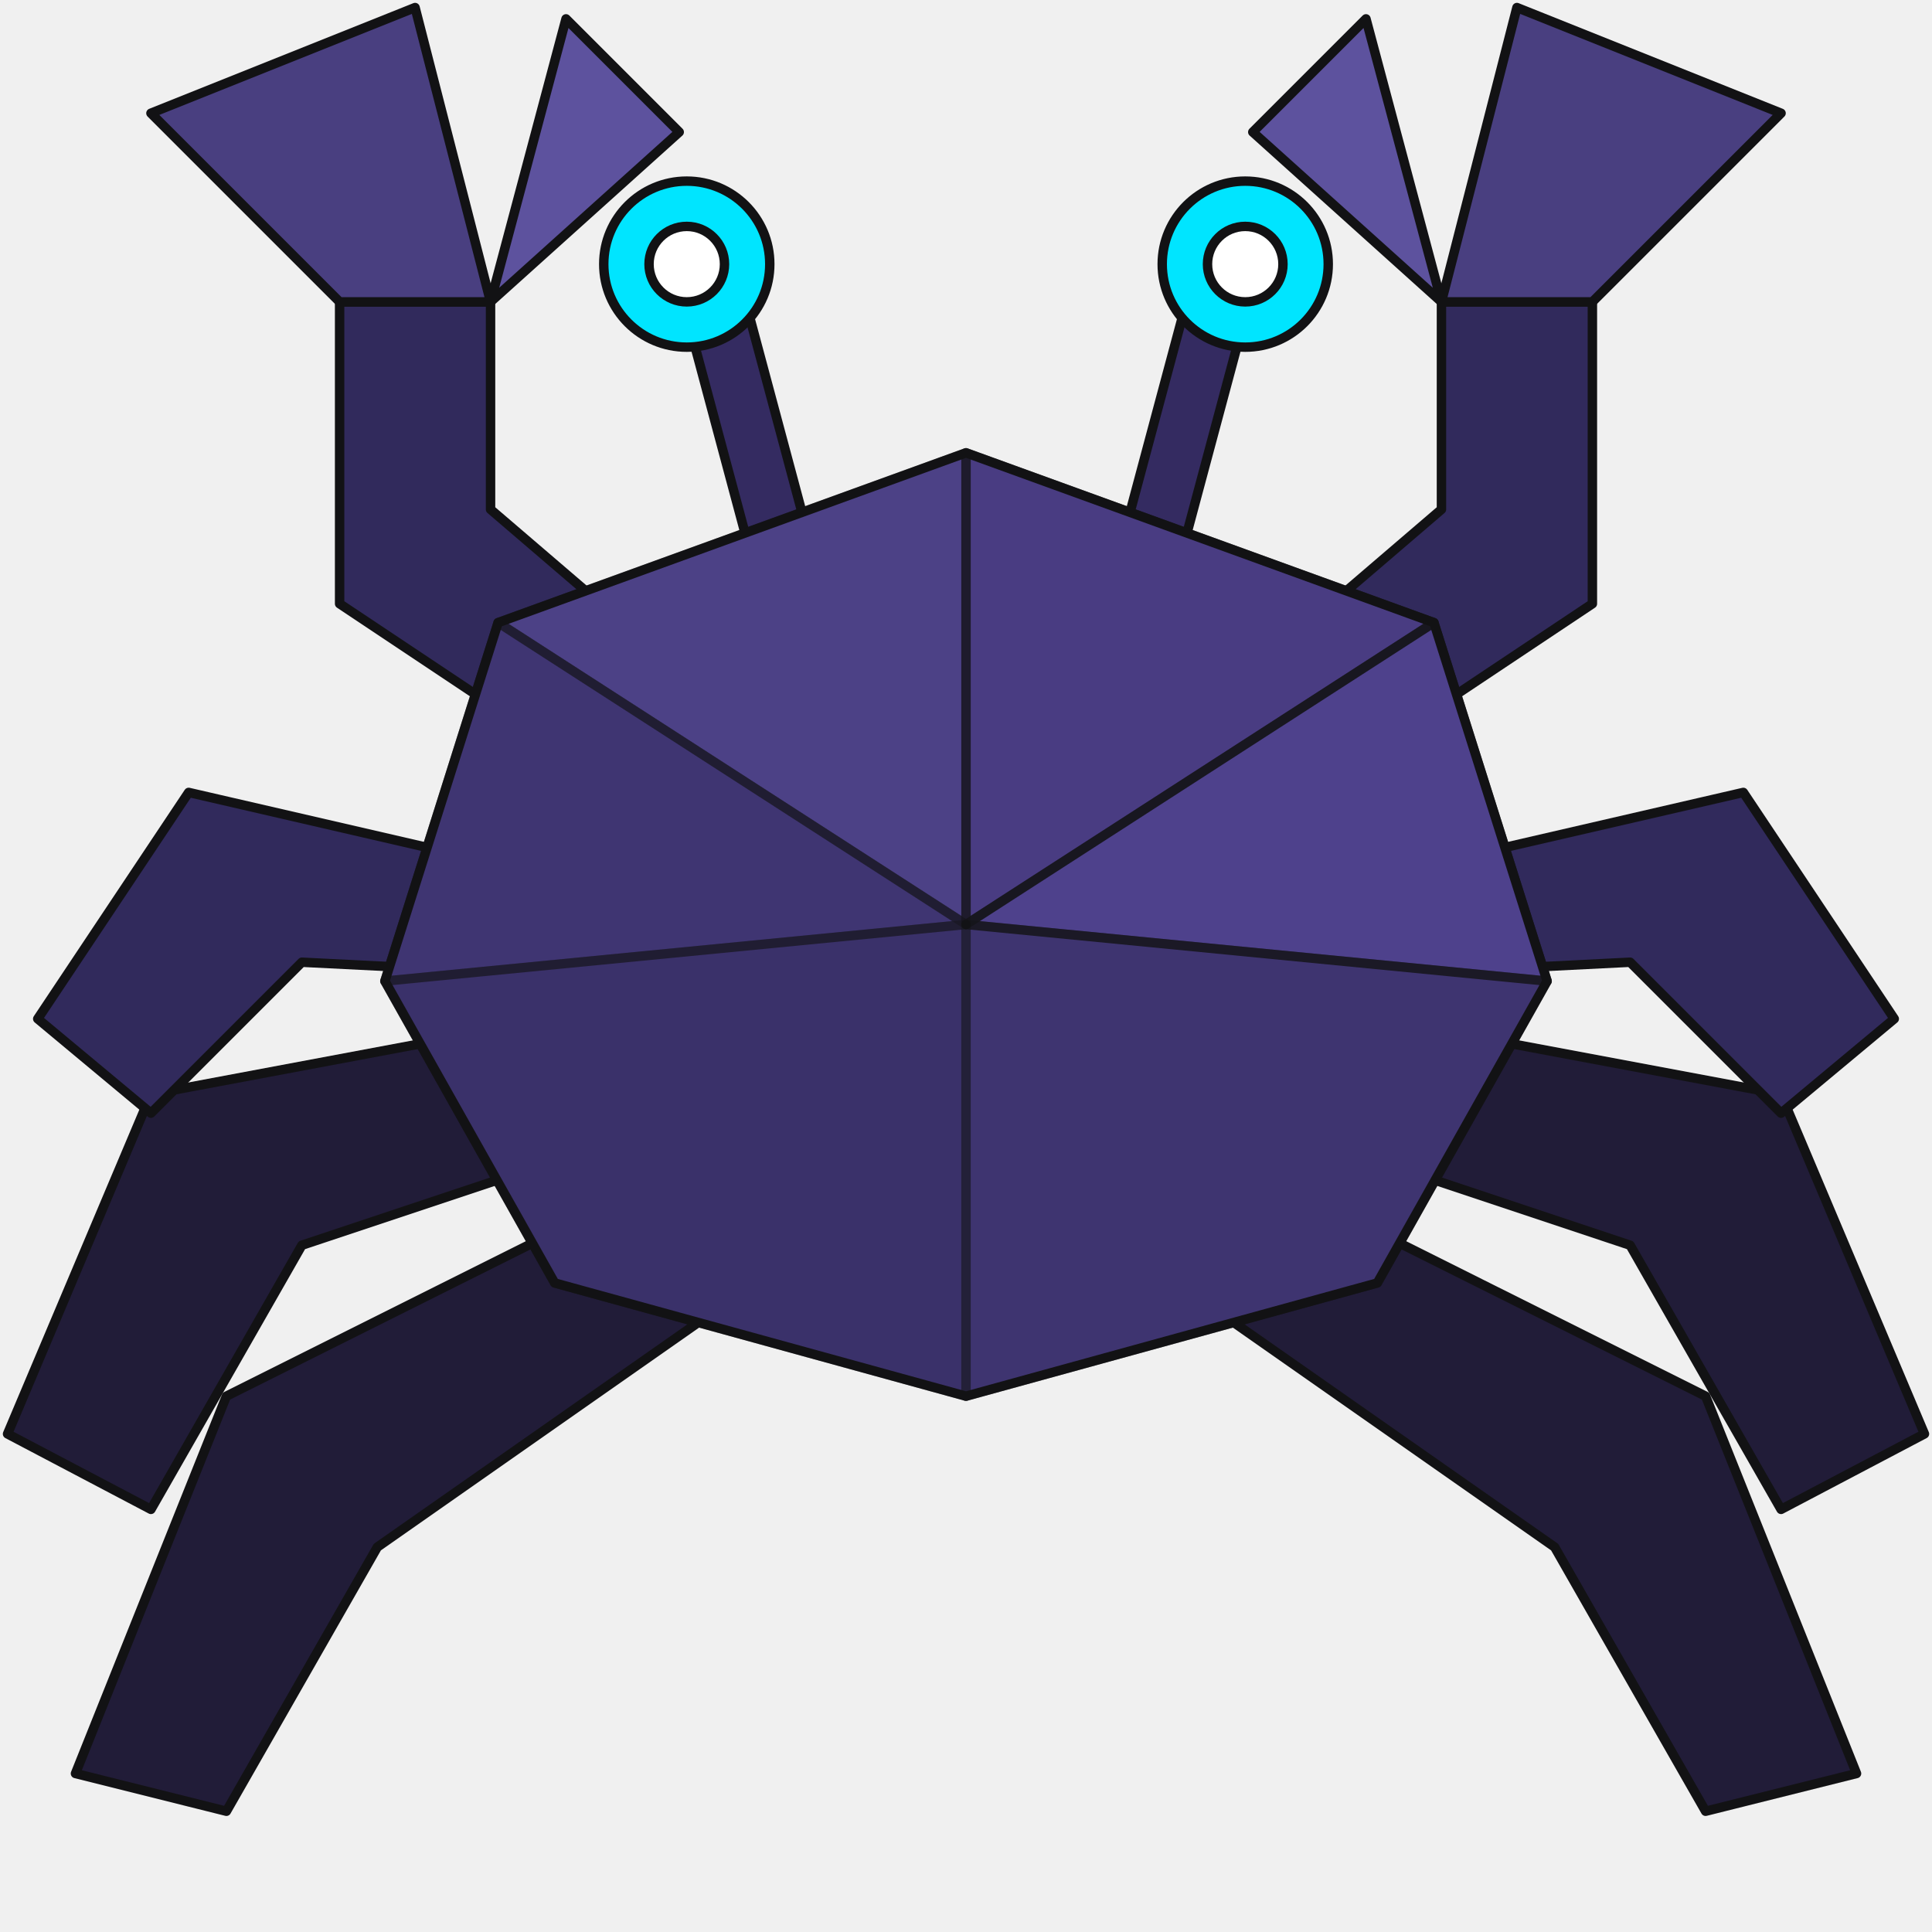
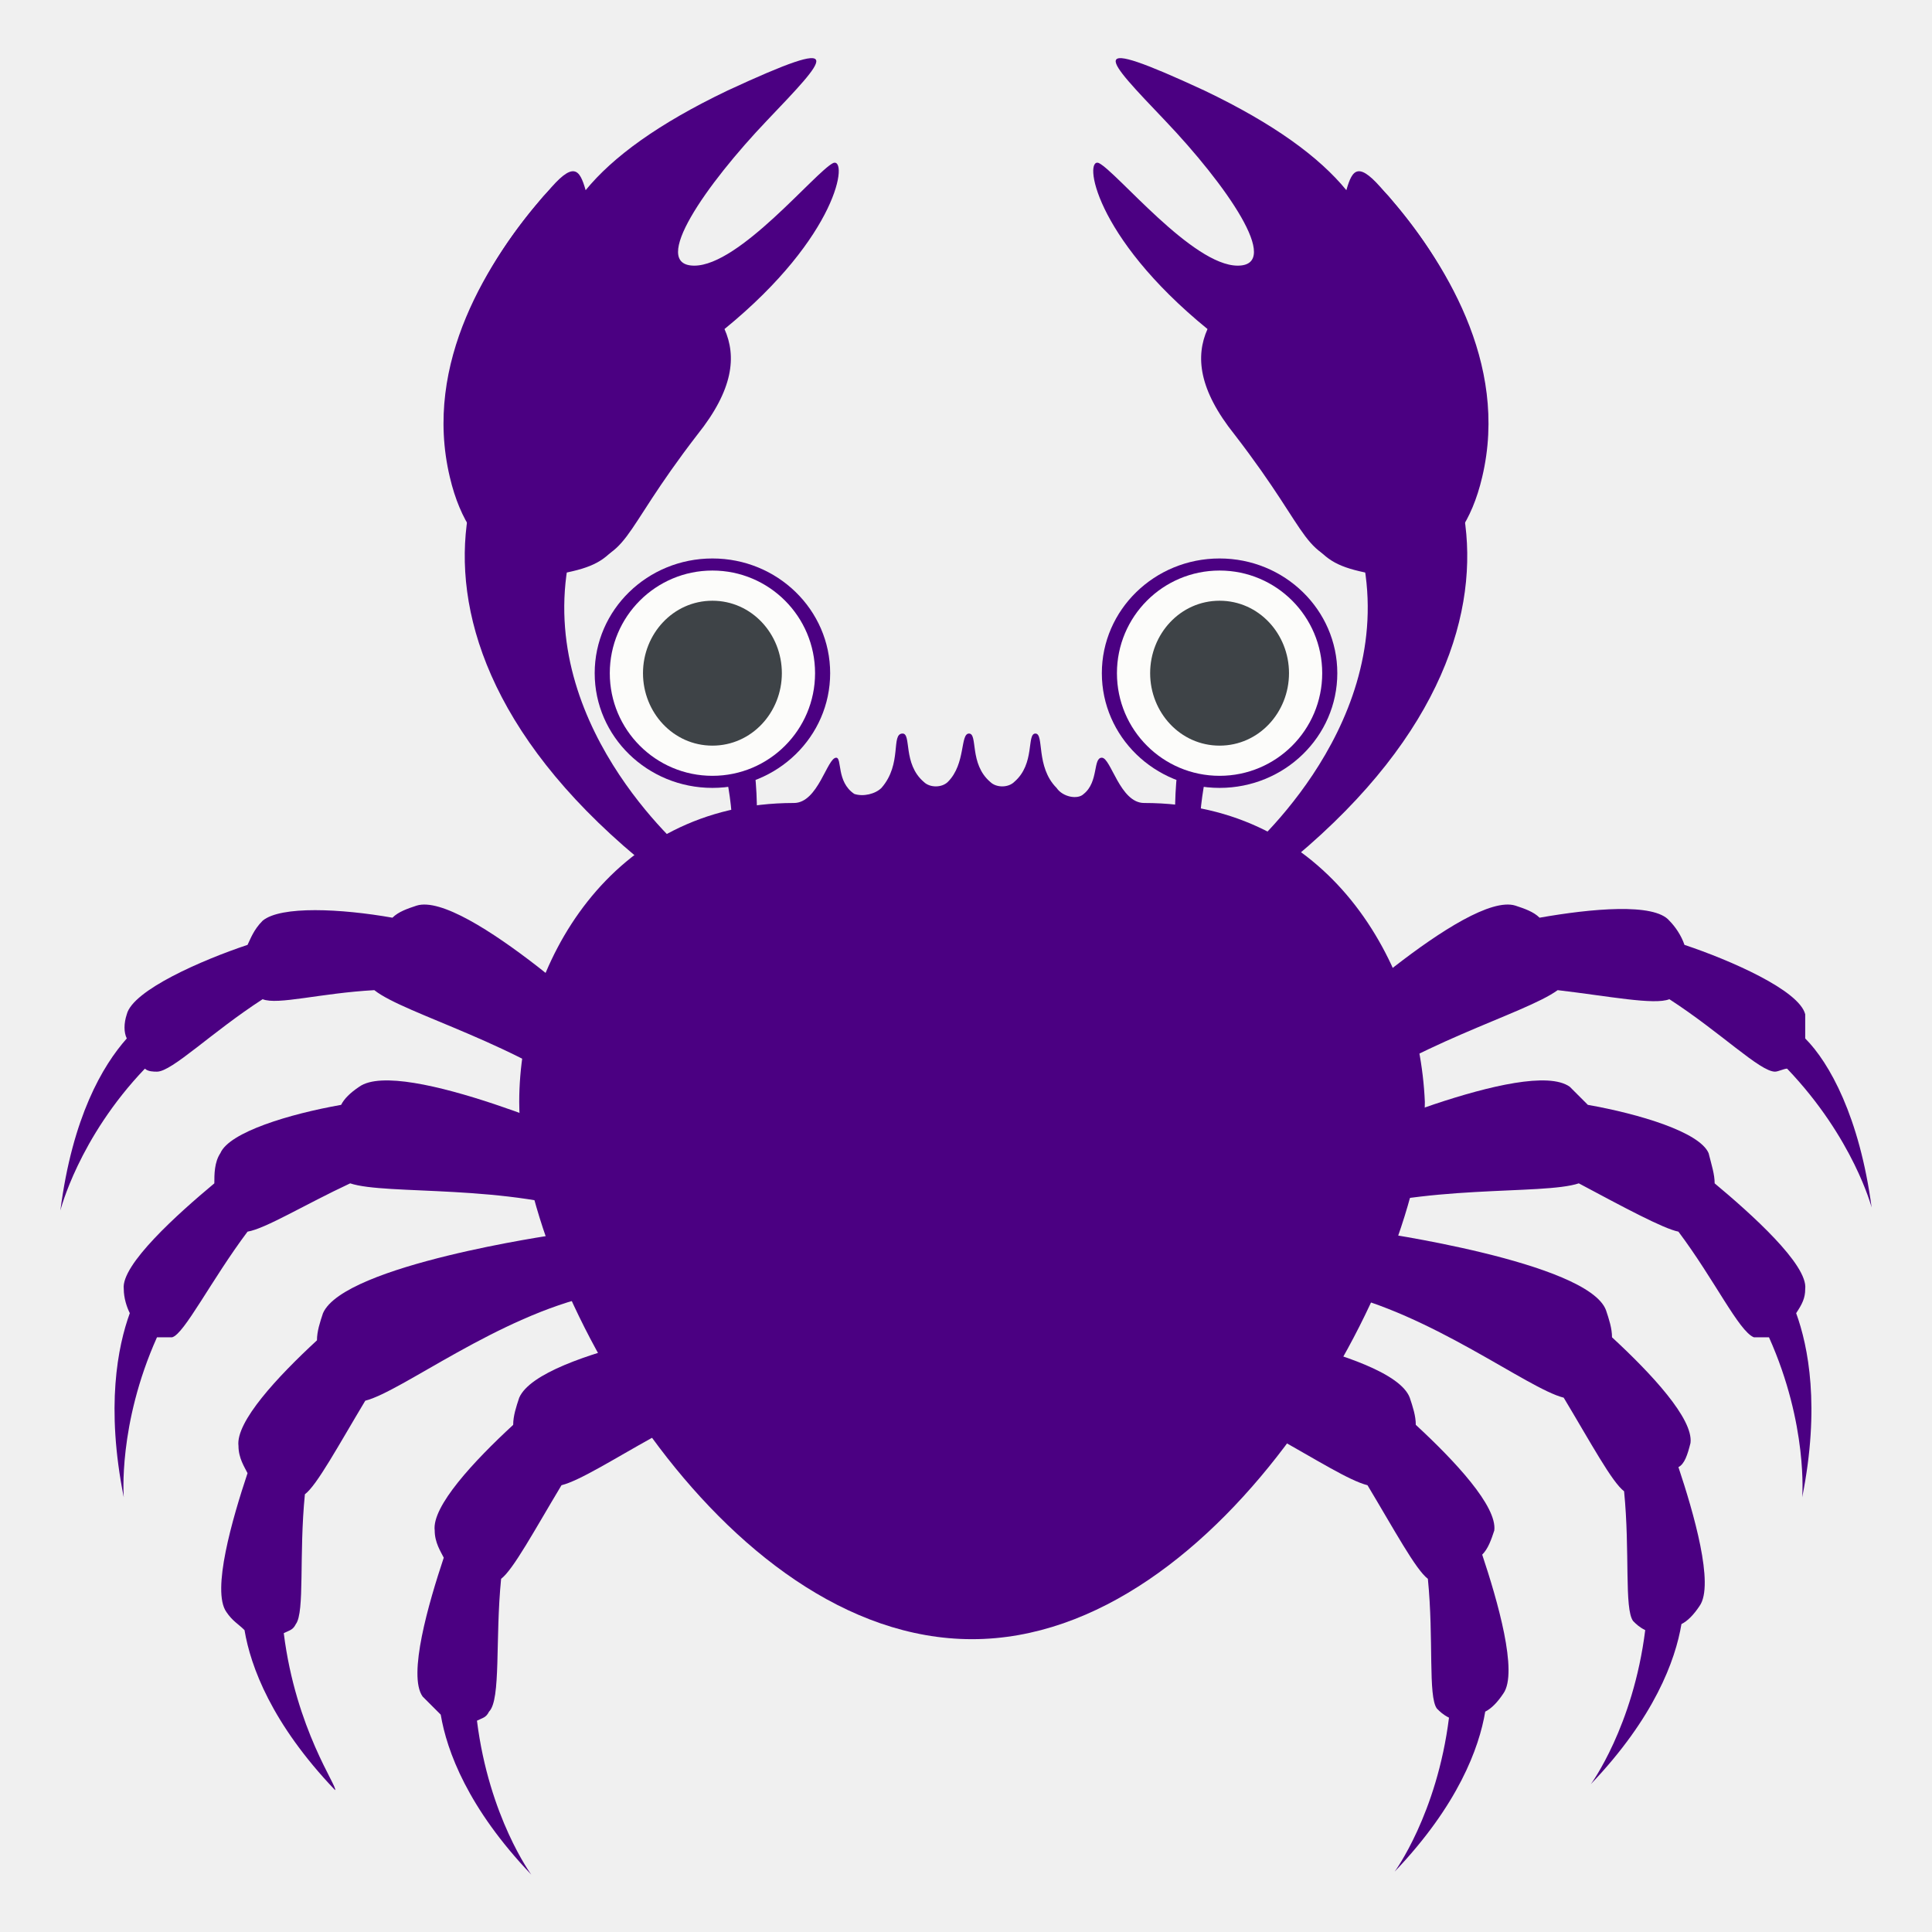
- <svg xmlns="http://www.w3.org/2000/svg" viewBox="0 0 512 512" width="100%" height="100%">
-   <g id="crab-body" stroke="#121214" stroke-width="2.5" stroke-linejoin="round" stroke-linecap="round">
-     <g fill="#211c38">
-       <polygon points="200,300 60,370 20,470 60,480 100,410 200,340" />
-       <polygon points="312,300 452,370 492,470 452,480 412,410 312,340" />
-       <polygon points="200,260 40,290 2,380 40,400 80,330 200,290" />
-       <polygon points="312,260 472,290 510,380 472,400 432,330 312,290" />
-     </g>
-     <g fill="#312a5c">
-       <polygon points="180,240 50,210 10,270 40,295 80,255 180,260" />
-       <polygon points="332,240 462,210 502,270 472,295 432,255 332,260" />
-       <polygon points="180,220 90,160 90,80 130,80 130,135 200,195" />
-       <polygon points="332,220 422,160 422,80 382,80 382,135 312,195" />
-     </g>
-     <g fill="#493f80">
-       <polygon points="90,80 40,30 110,2 130,80" />
-       <polygon points="130,80 180,35 150,5" fill="#5d529e" />
-     </g>
-     <g fill="#493f80">
-       <polygon points="422,80 472,30 402,2 382,80" />
-       <polygon points="382,80 332,35 362,5" fill="#5d529e" />
-     </g>
-     <g fill="#342b61">
-       <rect x="188" y="70" width="16" height="75" transform="rotate(-15 196 105)" />
-       <rect x="308" y="70" width="16" height="75" transform="rotate(15 316 105)" />
-     </g>
-     <circle cx="182" cy="70" r="22" fill="#00e5ff" />
-     <circle cx="330" cy="70" r="22" fill="#00e5ff" />
-     <circle cx="182" cy="70" r="10" fill="#ffffff" />
-     <circle cx="330" cy="70" r="10" fill="#ffffff" />
-     <polygon points="256,120 380,165 410,260 365,340 256,370 147,340 102,260 132,165" fill="#433878" />
-     <polygon points="256,120 380,165 256,245" fill="#4c3f88" opacity="0.6" />
-     <polygon points="256,120 132,165 256,245" fill="#5a4d9c" opacity="0.4" />
-     <polygon points="132,165 102,260 256,245" fill="#3b316b" opacity="0.5" />
-     <polygon points="380,165 410,260 256,245" fill="#524494" opacity="0.7" />
-     <polygon points="102,260 147,340 256,370 256,245" fill="#2d2554" opacity="0.4" />
-     <polygon points="410,260 365,340 256,370 256,245" fill="#372e63" opacity="0.4" />
+ <svg xmlns="http://www.w3.org/2000/svg" width="800px" height="800px" viewBox="0 0 64 64" aria-hidden="true" role="img" class="iconify iconify--emojione" preserveAspectRatio="xMidYMid meet">
+   <path d="M27.6 5.4c-.6.3-3.1 3.4-4.6 3.4s.4-2.7 2.4-4.8c2-2.1 2.8-2.9-1.3-1c-2.3 1.1-3.8 2.2-4.7 3.3c-.2-.7-.4-1-1.3.1c-1.9 2.1-4 5.6-3.1 9.4c.1.5.3 1 .5 1.3c-.5 3.1.7 7.2 5.6 11.3h1.8s-5-4.1-4.1-9.6c2.2-.4 1.6-.9 4.3-4.4c1.2-1.5 1.3-2.6.9-3.5c3.8-3.1 4.1-5.7 3.6-5.5" fill="indigo">
+ 
+ </path>
+   <path d="M14.9 15.8C14 12 16.2 8.6 18 6.5c1.9-2.1.7 1.1 2.7 2.2s5 2.4 2.2 5.9c-2.7 3.5-2.2 4-4.3 4.4c-1 .1-3-.2-3.7-3.2" fill="indigo">
+ 
+ </path>
+   <path d="M36.4 5.4c.6.3 3.1 3.4 4.6 3.4s-.4-2.7-2.4-4.8c-2-2.1-2.8-2.9 1.3-1c2.3 1.1 3.8 2.2 4.7 3.3c.2-.7.4-1 1.3.1c1.9 2.1 4 5.6 3.1 9.4c-.1.5-.3 1-.5 1.3c.5 3.1-.7 7.2-5.6 11.3h-1.8s5-4.1 4.1-9.6c-2.2-.4-1.6-.9-4.3-4.4c-1.2-1.5-1.3-2.6-.9-3.5c-3.8-3.1-4.1-5.7-3.6-5.5" fill="indigo">
+ 
+ </path>
+   <path d="M49.1 15.8C50 12 47.8 8.6 46 6.5c-1.9-2.1-.7 1.1-2.7 2.2s-5 2.4-2.2 5.9c2.7 3.5 2.2 4 4.3 4.4c1 .1 3-.2 3.7-3.2" fill="indigo">
+ 
+ </path>
+   <g fill="indigo">
+     <path d="M24.5 23.1c-.6-1.9-1.6-1-1.3-.2c.3.9 1.9 4.5.5 7.5l.6.4s1.6-3 .2-7.7">
+ 
+ </path>
+     <path d="M4.8 35.4c.1.1.3.1.4.1c.5 0 1.8-1.3 3.5-2.4c.5.2 1.9-.2 3.7-.3c1 .8 4.9 1.8 7.5 3.9c0 0 1.4-.3.7-2.3c0 0-5.2-4.9-6.8-4.4c-.3.1-.6.2-.8.4c-1.7-.3-3.7-.4-4.3.1c-.3.3-.4.6-.5.8c-1.5.5-3.8 1.5-4 2.3c-.1.3-.1.6 0 .8c-.8.9-1.8 2.6-2.2 5.7c0 0 .6-2.4 2.8-4.7">
+ 
+ </path>
+     <path d="M16.6 52.3c.4-.3 1.1-1.6 2-3.1c1.2-.3 4.4-2.8 7.6-3.5c0 0 .6-1.3-1.3-2c0 0-7 1-7.7 2.6c-.1.3-.2.6-.2.9c-1.3 1.2-2.7 2.7-2.6 3.5c0 .4.2.7.3.9c-.5 1.5-1.2 3.9-.7 4.6l.6.6c.2 1.2.9 3.1 3 5.3c0 0-1.4-1.9-1.8-5.1c.2-.1.3-.1.4-.3c.4-.4.2-2.4.4-4.4">
+ 
+ </path>
+     <path d="M9.4 54.1c.2-.1.3-.1.4-.3c.3-.4.1-2.3.3-4.3c.4-.3 1.1-1.6 2-3.1c1.2-.3 4.4-2.8 7.6-3.5c0 0 .6-1.3-1.3-2c0 0-7 1-7.7 2.6c-.1.3-.2.6-.2.9c-1.3 1.2-2.7 2.7-2.6 3.5c0 .4.2.7.3.9c-.5 1.5-1.2 3.9-.7 4.6c.2.3.4.4.6.6c.2 1.2.9 3.1 3 5.3c.1-.1-1.3-2-1.7-5.2">
+ 
+ </path>
+     <path d="M11.6 39.2c1.2.4 5.2 0 8.3 1.1c0 0 1.2-.8-.1-2.4c0 0-6.5-2.9-7.9-1.9c-.3.2-.5.4-.6.6c-1.7.3-3.7.9-4 1.6c-.2.3-.2.7-.2 1c-1.2 1-3.1 2.7-3 3.5c0 .3.1.6.2.8c-.4 1.1-.8 3.1-.2 6.1c0 0-.2-2.4 1.1-5.3h.5c.4-.1 1.3-1.9 2.5-3.5c.6-.1 1.9-.9 3.4-1.6">
+ 
+ </path>
+     <path d="M39.5 23.1c.6-1.9 1.6-1 1.3-.2c-.3.9-1.9 4.5-.5 7.5l-.6.4s-1.6-3-.2-7.7">
+ 
+ </path>
+     <path d="M44.1 36.7c2.6-2.1 6.4-3.1 7.5-3.9c1.7.2 3.2.5 3.7.3c1.7 1.1 3 2.4 3.5 2.4c.1 0 .3-.1.4-.1C61.4 37.7 62 40 62 40c-.4-3-1.4-4.8-2.2-5.6v-.8c-.2-.8-2.5-1.8-4-2.3c-.1-.3-.3-.6-.5-.8c-.5-.6-2.6-.4-4.3-.1c-.2-.2-.5-.3-.8-.4c-1.6-.5-6.8 4.4-6.8 4.4c-.7 1.9.7 2.3.7 2.3">
+ 
+ </path>
+     <path d="M49.5 50.7c.1-.8-1.3-2.3-2.6-3.5c0-.3-.1-.6-.2-.9c-.6-1.6-7.7-2.6-7.7-2.6c-2 .7-1.3 2-1.3 2c3.2.7 6.4 3.2 7.6 3.5c.9 1.5 1.6 2.8 2 3.1c.2 2 0 3.9.3 4.3c.1.1.2.2.4.3c-.4 3.2-1.8 5.1-1.8 5.1c2.1-2.2 2.8-4.1 3-5.3c.2-.1.4-.3.6-.6c.5-.7-.2-3.1-.7-4.6c.2-.2.3-.5.4-.8">
+ 
+ </path>
+     <path d="M56 47.8c.1-.8-1.3-2.3-2.6-3.5c0-.3-.1-.6-.2-.9c-.6-1.6-7.7-2.6-7.7-2.6c-2 .7-1.3 2-1.3 2c3.2.7 6.4 3.2 7.6 3.5c.9 1.5 1.6 2.8 2 3.1c.2 2 0 3.9.3 4.3c.1.1.2.2.4.3c-.4 3.2-1.8 5.1-1.8 5.1c2.1-2.2 2.8-4.1 3-5.3c.2-.1.4-.3.6-.6c.5-.7-.2-3.1-.7-4.6c.2-.1.3-.4.4-.8">
+ 
+ </path>
+     <path d="M59.8 42.7c.1-.8-1.8-2.5-3-3.5c0-.3-.1-.6-.2-1c-.3-.7-2.3-1.3-4-1.6L52 36c-1.4-1-7.9 1.9-7.9 1.9c-1.3 1.7-.1 2.4-.1 2.4c3.1-1.1 7.1-.7 8.3-1.1c1.5.8 2.8 1.5 3.3 1.6c1.2 1.6 2 3.3 2.5 3.5h.5c1.3 2.9 1.1 5.3 1.1 5.3c.6-3 .2-5-.2-6.1c.2-.3.3-.5.3-.8">
+ 
+ </path>
  </g>
+   <g fill="indigo">
+     <path d="M37.9 26.6c-.8 0-1.1-1.5-1.4-1.5c-.3 0-.1.8-.6 1.2c-.2.2-.7.1-.9-.2c-.7-.7-.4-1.8-.7-1.8c-.3 0 0 1-.7 1.6c-.2.2-.6.2-.8 0c-.7-.6-.4-1.6-.7-1.6s-.1 1-.7 1.6c-.2.2-.6.2-.8 0c-.7-.6-.4-1.6-.7-1.6c-.4 0 0 1-.7 1.8c-.2.2-.6.3-.9.2c-.6-.4-.4-1.2-.6-1.2c-.3 0-.6 1.5-1.4 1.5c-6.1 0-9.1 5.4-9.1 9.9c0 5.9 6.7 17.8 15 17.8s15-12 15-17.8c-.2-4.6-3.2-9.9-9.3-9.9">
+ 
+ </path>
+     <ellipse cx="40.4" cy="22.3" rx="3.9" ry="3.8">
+ 
+ </ellipse>
+   </g>
+   <circle cx="40.4" cy="22.3" fill="#fcfcfa" r="3.4">
+ 
+ </circle>
+   <path d="M42.7 22.3c0 1.3-1 2.4-2.3 2.4c-1.3 0-2.3-1.1-2.3-2.4c0-1.3 1-2.4 2.3-2.4c1.3 0 2.3 1.1 2.3 2.4" fill="#3e4347">
+ 
+ </path>
+   <ellipse cx="23.6" cy="22.3" rx="3.9" ry="3.8" fill="indigo">
+ 
+ </ellipse>
+   <circle cx="23.6" cy="22.3" fill="#fcfcfa" r="3.4">
+ 
+ </circle>
+   <path d="M25.9 22.3c0 1.3-1 2.4-2.3 2.4c-1.3 0-2.3-1.1-2.3-2.4c0-1.3 1-2.4 2.3-2.4c1.3 0 2.3 1.1 2.3 2.4" fill="#3e4347">
+ 
+ </path>
</svg>
